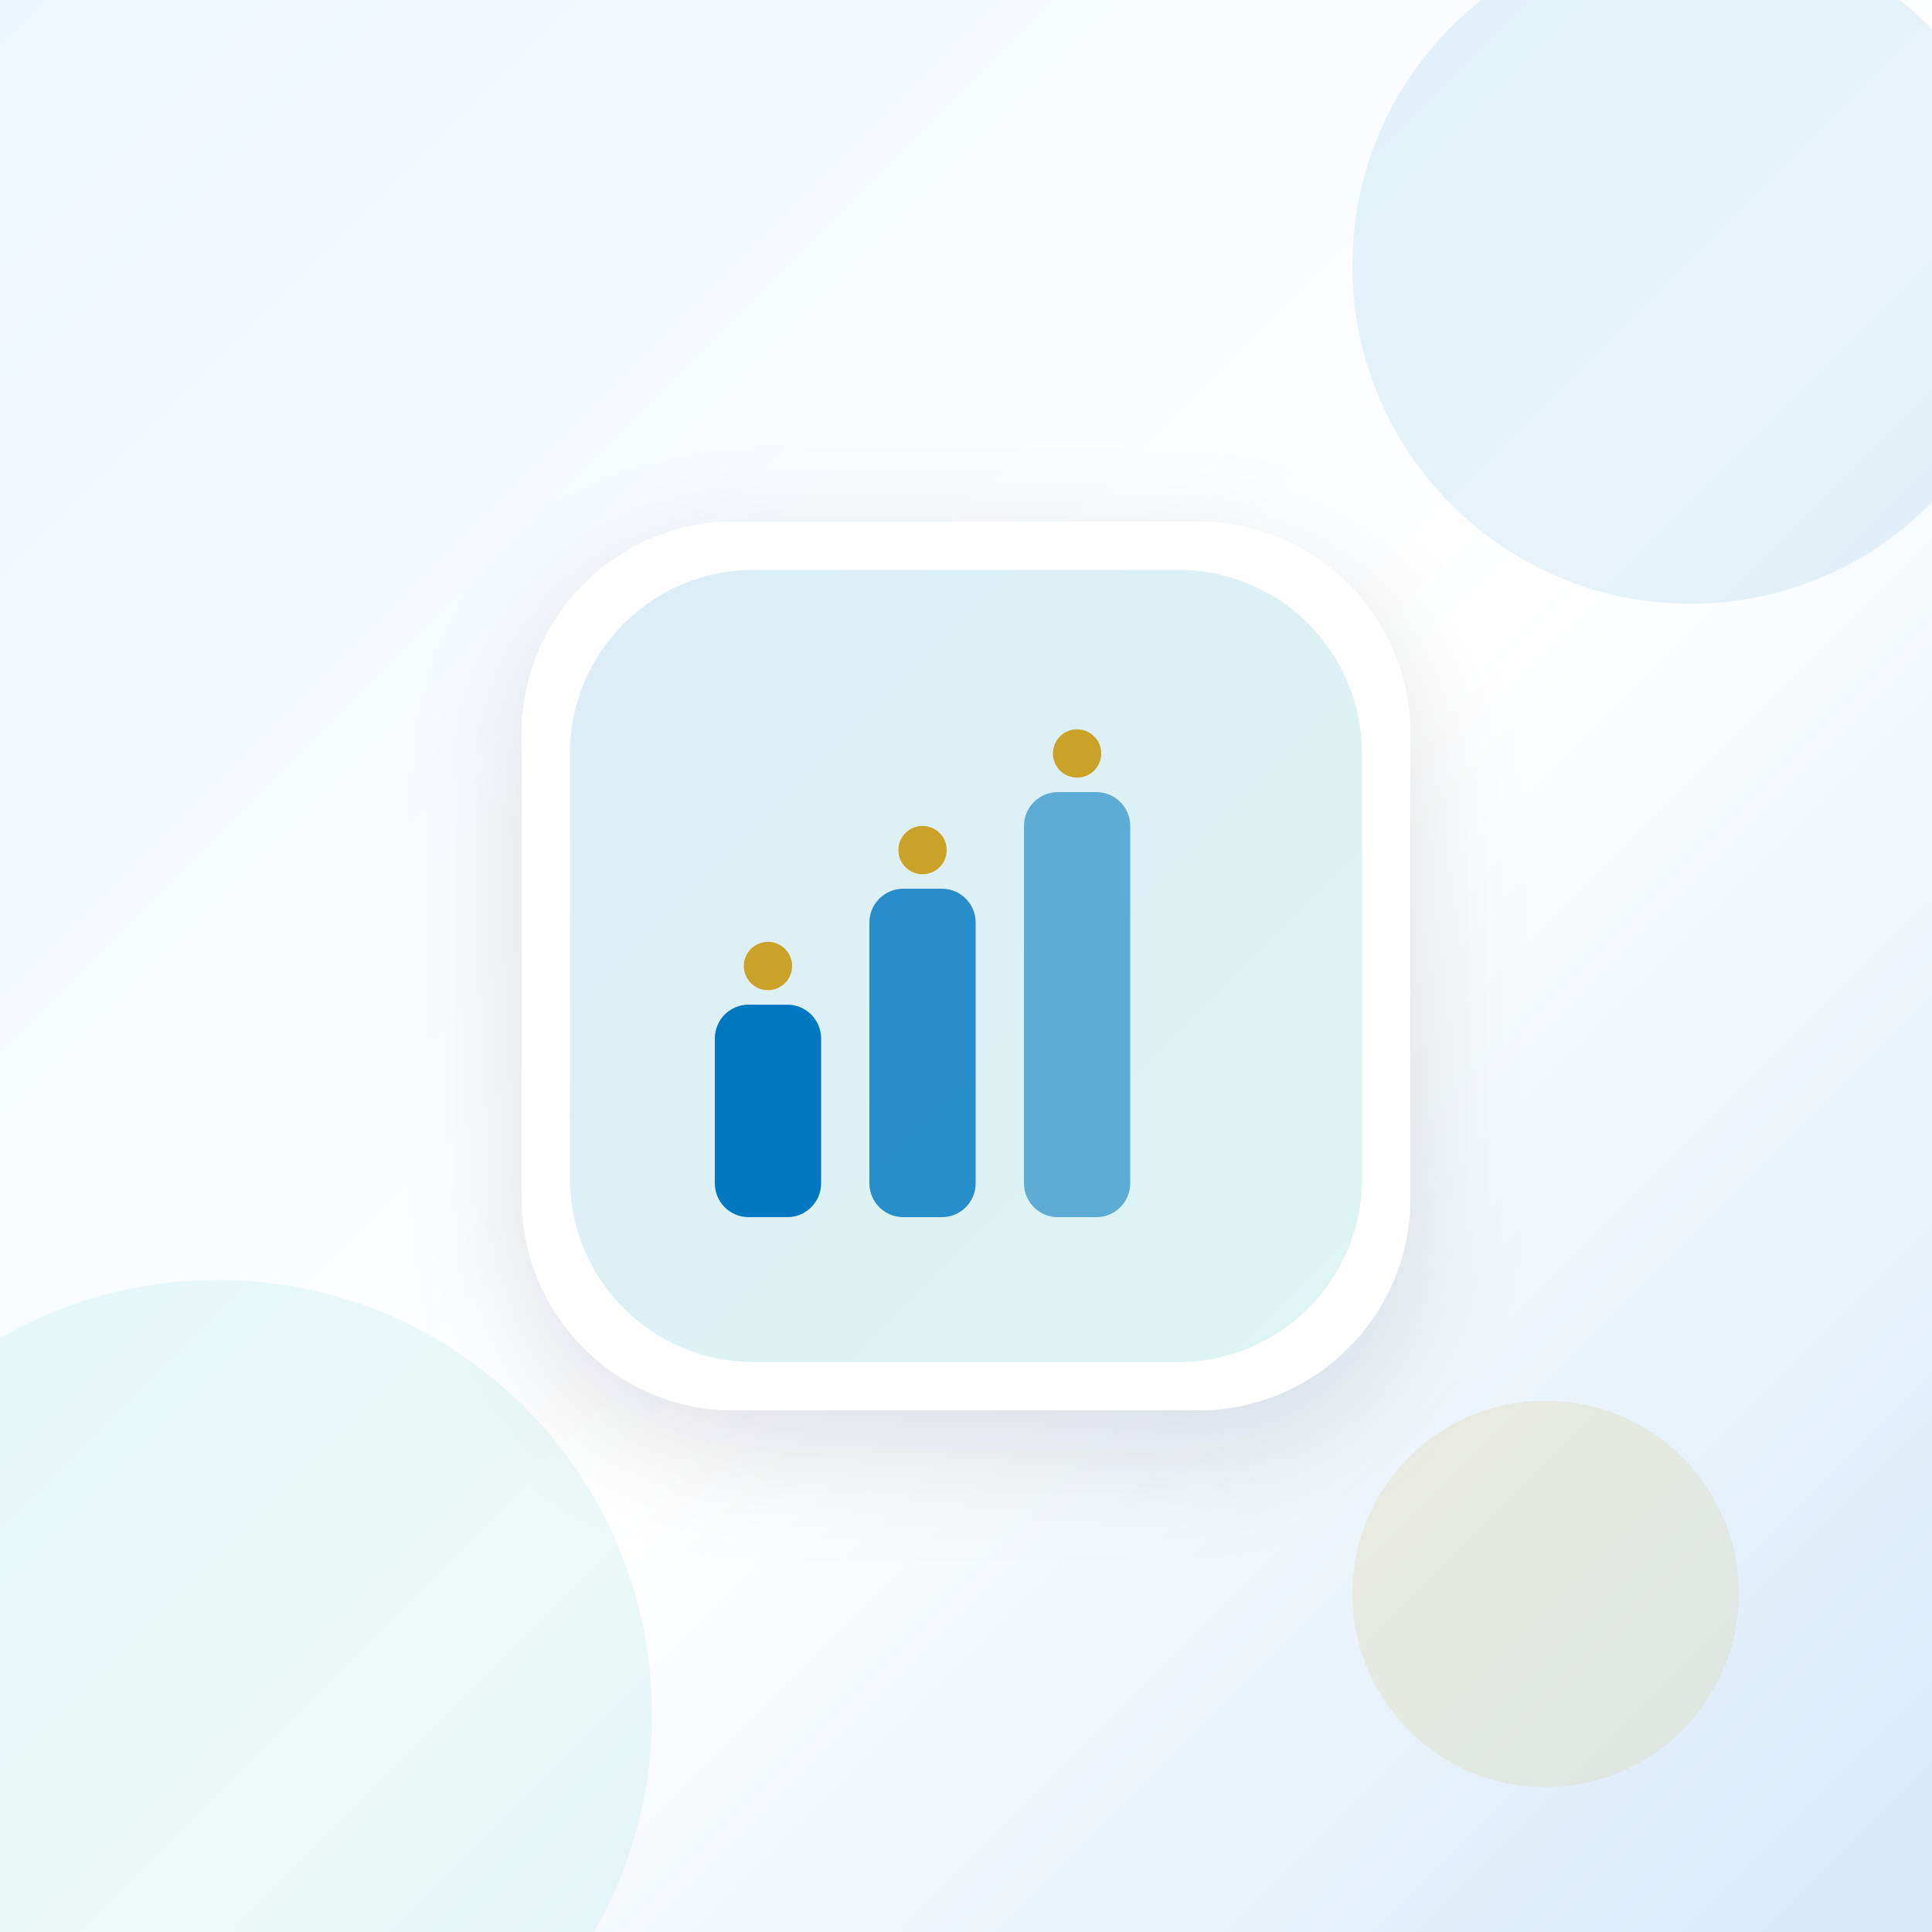
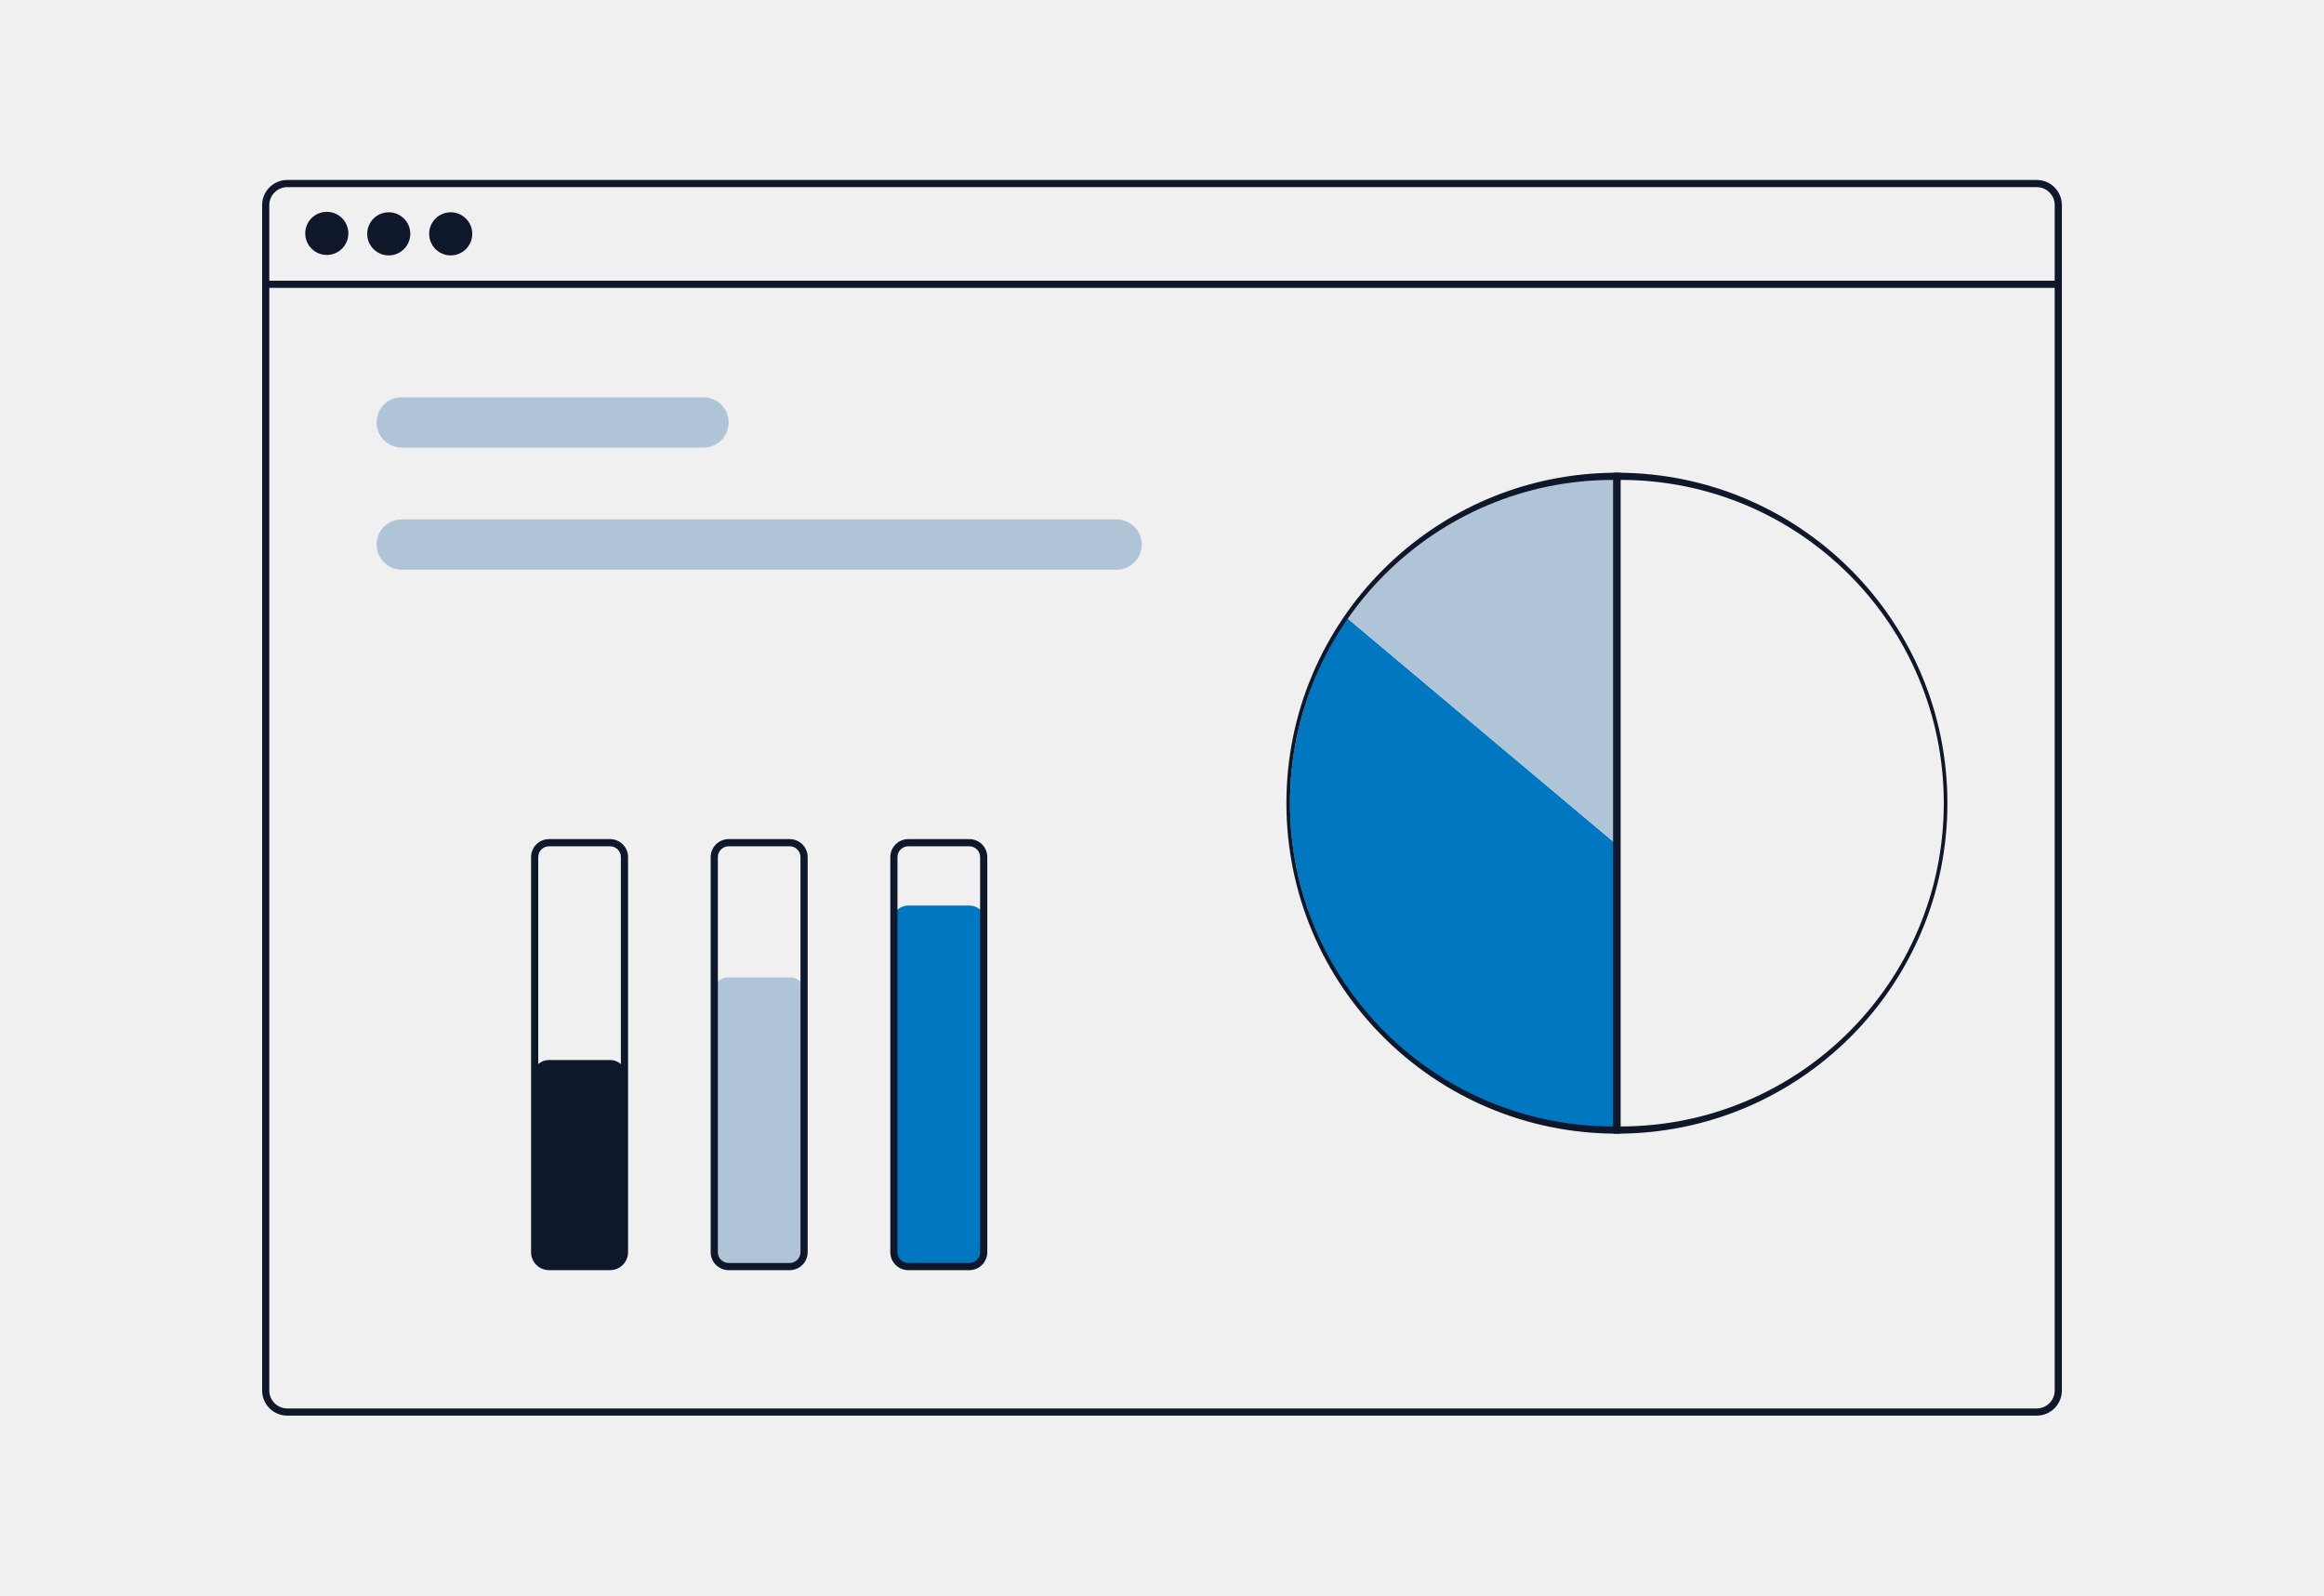
- <svg xmlns="http://www.w3.org/2000/svg" viewBox="0 0 400 400" role="img">
-   <defs>
-     <linearGradient id="bg-carousel-1" x1="0%" y1="0%" x2="100%" y2="100%">
-       <stop offset="0%" stop-color="#EDF6FF" />
-       <stop offset="55%" stop-color="#FFFFFF" />
-       <stop offset="100%" stop-color="#D6E8F7" />
-     </linearGradient>
-     <linearGradient id="plate-carousel-1" x1="0%" y1="0%" x2="100%" y2="100%">
-       <stop offset="0%" stop-color="#0078C1" />
-       <stop offset="100%" stop-color="#14B8A6" />
-     </linearGradient>
-     <filter id="shadow-carousel-1" x="-20%" y="-20%" width="140%" height="140%">
-       <feDropShadow dx="0" dy="8" stdDeviation="12" flood-color="#0C2340" flood-opacity="0.12" />
-     </filter>
-   </defs>
-   <rect width="400" height="400" fill="url(#bg-carousel-1)" />
-   <circle cx="350" cy="55" r="70" fill="#0078C1" opacity="0.09" />
-   <circle cx="45" cy="355" r="90" fill="#14B8A6" opacity="0.08" />
-   <circle cx="320" cy="330" r="40" fill="#C9A227" opacity="0.12" />
-   <g filter="url(#shadow-carousel-1)">
-     <rect x="108" y="108" width="184" height="184" rx="44" fill="#FFFFFF" />
-     <rect x="118" y="118" width="164" height="164" rx="38" fill="url(#plate-carousel-1)" opacity="0.14" />
-   </g>
-   <g transform="translate(200, 200)">
-     <g fill="#0078C1">
-       <rect x="-52" y="8" width="22" height="44" rx="7" />
-       <rect x="-20" y="-16" width="22" height="68" rx="7" opacity="0.82" />
-       <rect x="12" y="-36" width="22" height="88" rx="7" opacity="0.58" />
-       <circle cx="-41" cy="0" r="5" fill="#C9A227" />
-       <circle cx="-9" cy="-24" r="5" fill="#C9A227" />
-       <circle cx="23" cy="-44" r="5" fill="#C9A227" />
-     </g>
+ <svg xmlns="http://www.w3.org/2000/svg" width="960" height="659.162" viewBox="-96 -96 1152 851.162">
+   <g transform="translate(-480 -210.419)">
+     <path d="M1432.042,184.28H498.868a13.428,13.428,0,0,0-13.413,13.413V830.028a13.428,13.428,0,0,0,13.413,13.413h933.174a13.428,13.428,0,0,0,13.413-13.413V197.693a13.428,13.428,0,0,0-13.413-13.413Zm9.581,645.748a9.585,9.585,0,0,1-9.581,9.581H498.868a9.585,9.585,0,0,1-9.581-9.581V197.693a9.585,9.585,0,0,1,9.581-9.581h933.174a9.585,9.585,0,0,1,9.581,9.581Z" transform="translate(-5.455 26.14)" fill="#0F172A" />
+     <rect width="956.168" height="3.832" transform="translate(481.916 264.148)" fill="#0F172A" />
+     <circle cx="11.5" cy="11.5" r="11.5" transform="translate(503 227.419)" fill="#0F172A" />
+     <ellipse cx="11.497" cy="11.497" rx="11.497" ry="11.497" transform="translate(536.049 227.664)" fill="#0F172A" />
+     <ellipse cx="11.497" cy="11.497" rx="11.497" ry="11.497" transform="translate(569.102 227.664)" fill="#0F172A" />
+     <path d="M691.694,271.606H530.736a13.413,13.413,0,1,1,0-26.826H691.694a13.413,13.413,0,1,1,0,26.826Z" transform="translate(23.742 81.568)" fill="#B0C4D8" />
+     <path d="M912.053,305.606H530.736a13.413,13.413,0,1,1,0-26.826H912.053a13.413,13.413,0,0,1,0,26.826Z" transform="translate(23.742 112.717)" fill="#B0C4D8" />
+     <path d="M802.161,306.3a174.378,174.378,0,0,0,143.8,273.01V427.092Z" transform="translate(256.689 137.933)" fill="#0078C1" />
+     <path d="M931.339,266.78a174.172,174.172,0,0,0-143.8,75.733L931.339,463.3Z" transform="translate(271.309 101.724)" fill="#B0C4D8" />
+     <path d="M863.5,618.354h-1.916V265.78H863.5a176.287,176.287,0,1,1,0,352.575Zm1.916-348.732v344.89a172.45,172.45,0,1,0,0-344.9Z" transform="translate(339.145 100.807)" fill="#0F172A" />
+     <path d="M602.02,540.417H569.446a8.633,8.633,0,0,1-8.623-8.623V437.9a8.633,8.633,0,0,1,8.623-8.623H602.02a8.633,8.633,0,0,1,8.623,8.623v93.892a8.633,8.633,0,0,1-8.623,8.623Z" transform="translate(63.596 250.601)" fill="#0F172A" />
+     <path d="M652.02,561.489H619.446a8.633,8.633,0,0,1-8.623-8.623V414.9a8.633,8.633,0,0,1,8.623-8.623H652.02a8.633,8.633,0,0,1,8.623,8.623V552.866a8.632,8.632,0,0,1-8.623,8.623Z" transform="translate(109.402 229.529)" fill="#B0C4D8" />
+     <path d="M702.02,579.813H669.445a8.633,8.633,0,0,1-8.623-8.623V394.9a8.632,8.632,0,0,1,8.623-8.623H702.02a8.632,8.632,0,0,1,8.623,8.623V571.19a8.632,8.632,0,0,1-8.623,8.623Z" transform="translate(155.211 211.206)" fill="#0078C1" />
+     <path d="M602.478,597.72H569.9a9.592,9.592,0,0,1-9.581-9.581V377.36a9.592,9.592,0,0,1,9.581-9.581h32.575a9.592,9.592,0,0,1,9.581,9.581V588.139a9.592,9.592,0,0,1-9.581,9.581ZM569.9,371.612a5.755,5.755,0,0,0-5.749,5.749V588.139a5.755,5.755,0,0,0,5.749,5.749h32.575a5.755,5.755,0,0,0,5.749-5.749V377.36a5.755,5.755,0,0,0-5.748-5.748Z" transform="translate(63.137 194.256)" fill="#0F172A" />
+     <path d="M652.478,597.72H619.9a9.592,9.592,0,0,1-9.581-9.581V377.36a9.592,9.592,0,0,1,9.581-9.581h32.575a9.592,9.592,0,0,1,9.581,9.581V588.139a9.592,9.592,0,0,1-9.581,9.581ZM619.9,371.612a5.755,5.755,0,0,0-5.749,5.749V588.139a5.755,5.755,0,0,0,5.749,5.749h32.575a5.755,5.755,0,0,0,5.749-5.749V377.36a5.755,5.755,0,0,0-5.749-5.748Z" transform="translate(108.945 194.256)" fill="#0F172A" />
+     <path d="M702.478,597.72H669.9a9.592,9.592,0,0,1-9.581-9.581V377.36a9.592,9.592,0,0,1,9.581-9.581h32.575a9.592,9.592,0,0,1,9.581,9.581V588.139a9.592,9.592,0,0,1-9.581,9.581ZM669.9,371.612a5.755,5.755,0,0,0-5.748,5.749V588.139a5.755,5.755,0,0,0,5.748,5.749h32.575a5.755,5.755,0,0,0,5.749-5.749V377.36a5.754,5.754,0,0,0-5.748-5.748Z" transform="translate(154.754 194.256)" fill="#0F172A" />
+     <path d="M1037.875,618.354h1.916V265.78h-1.916a176.287,176.287,0,1,0,0,352.575Zm-1.916-348.732V614.512a172.45,172.45,0,1,1,0-344.9Z" transform="translate(164.773 100.807)" fill="#0F172A" />
  </g>
</svg>
